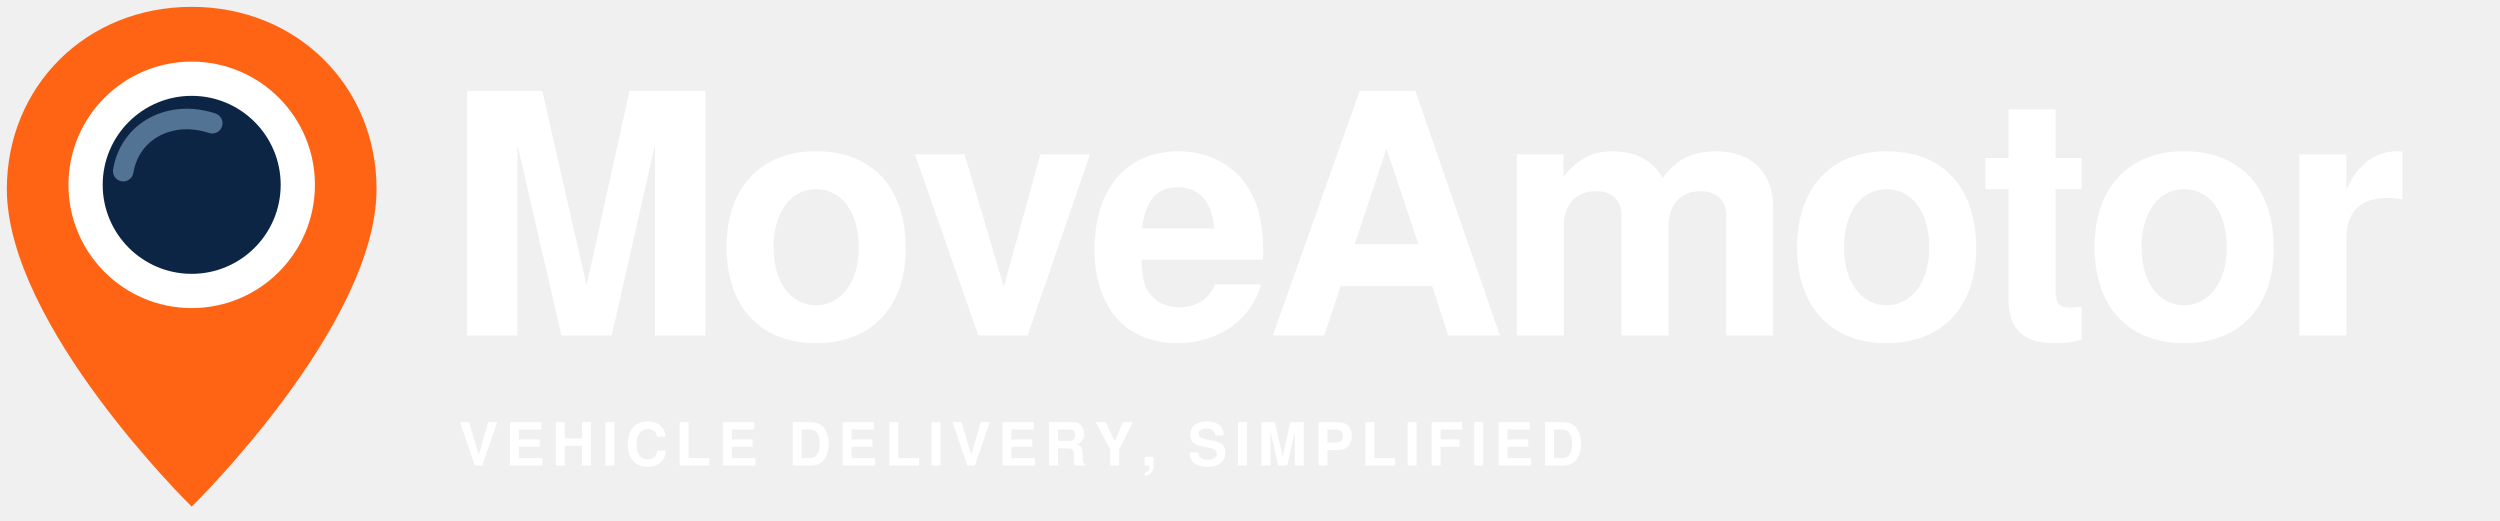
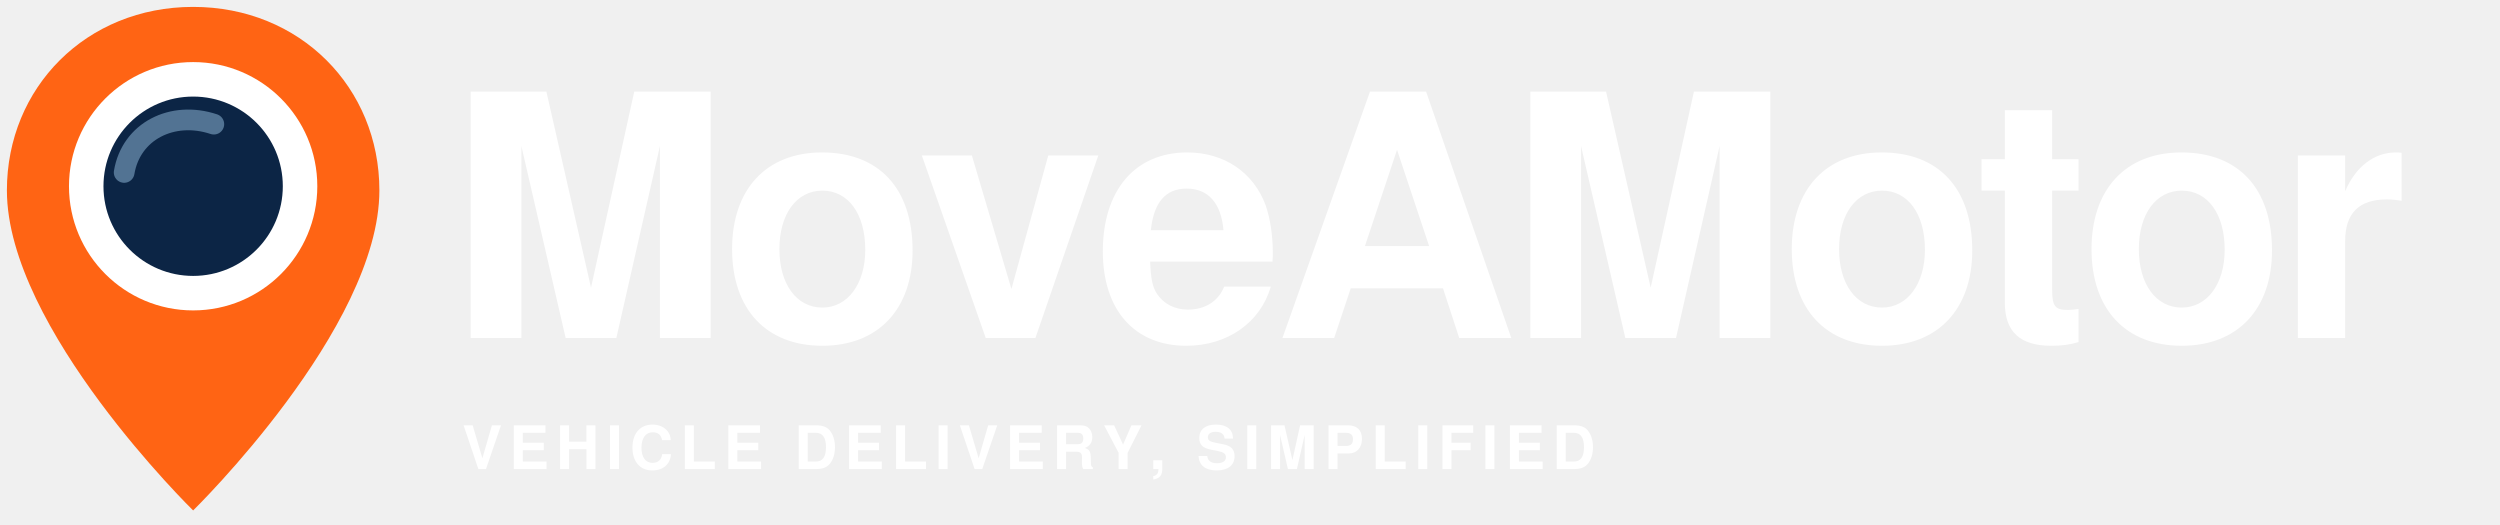
- <svg xmlns="http://www.w3.org/2000/svg" viewBox="0 0 365.173 76" role="img" aria-label="MoveAmotor">
+ <svg xmlns="http://www.w3.org/2000/svg" viewBox="0 0 362.429 76" role="img" aria-label="MoveAMotor">
  <path fill="#ff6414" d="M28 1C12.5 1 1 12.7 1 27.6c0 20 27 46.4 27 46.4s27-26.4 27-46.4C55 12.7 43.5 1 28 1Z" />
  <circle cx="28" cy="27" r="18" fill="white" />
  <circle cx="28" cy="27" r="13" fill="#0c2545" />
  <path d="M18 25c1-6 7-9 13-7" fill="none" stroke="#527393" stroke-width="3" stroke-linecap="round" />
-   <path fill="#fff" d="M75.584 21.168 82.003 49.0H89.353L95.674 21.168V49.0H103.024V13.279H91.95L85.678 41.699L79.21 13.279H68.234V49.0H75.584ZM119.166 22.099C111.081 22.099 106.132 27.44 106.132 36.113C106.132 44.835 111.081 50.127 119.215 50.127C127.3 50.127 132.298 44.835 132.298 36.309C132.298 27.342 127.447 22.099 119.166 22.099ZM119.215 27.636C122.988 27.636 125.438 31.017 125.438 36.211C125.438 41.16 122.89 44.59 119.215 44.59C115.491 44.59 112.992 41.209 112.992 36.113C112.992 31.017 115.491 27.636 119.215 27.636ZM150.106 49.0 159.22 22.54H151.968L146.627 41.895L140.894 22.54H133.642L142.903 49.0ZM184.476 37.926C184.525 37.338 184.525 37.093 184.525 36.75C184.525 34.104 184.133 31.654 183.496 29.792C181.732 24.99 177.469 22.099 172.128 22.099C164.533 22.099 159.878 27.587 159.878 36.456C159.878 44.933 164.484 50.127 171.981 50.127C177.91 50.127 182.712 46.795 184.231 41.552H177.469C176.636 43.659 174.725 44.884 172.226 44.884C170.266 44.884 168.698 44.051 167.718 42.581C167.081 41.601 166.836 40.425 166.738 37.926ZM166.836 33.369C167.277 29.302 168.992 27.342 172.03 27.342C175.166 27.342 177.028 29.449 177.371 33.369ZM209.193 41.797 211.545 49.0H219.091L206.743 13.279H198.609L185.918 49.0H193.415L195.816 41.797ZM207.184 35.672H197.874L202.529 21.707ZM221.562 22.54V49.0H228.422V33.124C228.422 29.841 230.186 27.93 233.126 27.93C235.429 27.93 236.85 29.253 236.85 31.36V49.0H243.71V33.124C243.71 29.89 245.474 27.93 248.414 27.93C250.717 27.93 252.138 29.253 252.138 31.36V49.0H258.998V30.282C258.998 25.137 255.862 22.099 250.57 22.099C247.189 22.099 244.886 23.275 242.828 26.019C241.554 23.52 238.908 22.099 235.625 22.099C232.587 22.099 230.627 23.079 228.373 25.823V22.54ZM275.532 22.099C267.447 22.099 262.498 27.44 262.498 36.113C262.498 44.835 267.447 50.127 275.581 50.127C283.666 50.127 288.664 44.835 288.664 36.309C288.664 27.342 283.813 22.099 275.532 22.099ZM275.581 27.636C279.354 27.636 281.804 31.017 281.804 36.211C281.804 41.16 279.256 44.59 275.581 44.59C271.857 44.59 269.358 41.209 269.358 36.113C269.358 31.017 271.857 27.636 275.581 27.636ZM304.071 23.079H300.249V15.974H293.389V23.079H290.008V27.636H293.389V43.904C293.389 48.069 295.594 50.127 300.102 50.127C301.67 50.127 302.797 49.98 304.071 49.588V44.786C303.385 44.884 303.042 44.933 302.503 44.933C300.69 44.933 300.249 44.394 300.249 42.042V27.636H304.071ZM318.988 22.099C310.903 22.099 305.954 27.44 305.954 36.113C305.954 44.835 310.903 50.127 319.037 50.127C327.122 50.127 332.12 44.835 332.12 36.309C332.12 27.342 327.269 22.099 318.988 22.099ZM319.037 27.636C322.81 27.636 325.26 31.017 325.26 36.211C325.26 41.16 322.712 44.59 319.037 44.59C315.313 44.59 312.814 41.209 312.814 36.113C312.814 31.017 315.313 27.636 319.037 27.636ZM335.865 22.54V49.0H342.725V34.937C342.725 30.919 344.734 28.91 348.752 28.91C349.487 28.91 349.977 28.959 350.908 29.106V22.148C350.516 22.099 350.369 22.099 350.075 22.099C346.939 22.099 344.244 24.157 342.725 27.734V22.54Z" />
+   <path fill="#fff" d="M75.584 21.168 82.003 49.0H89.353L95.674 21.168V49.0H103.024V13.279H91.95L85.678 41.699L79.21 13.279H68.234V49.0H75.584ZM119.166 22.099C111.081 22.099 106.132 27.44 106.132 36.113C106.132 44.835 111.081 50.127 119.215 50.127C127.3 50.127 132.298 44.835 132.298 36.309C132.298 27.342 127.447 22.099 119.166 22.099ZM119.215 27.636C122.988 27.636 125.438 31.017 125.438 36.211C125.438 41.16 122.89 44.59 119.215 44.59C115.491 44.59 112.992 41.209 112.992 36.113C112.992 31.017 115.491 27.636 119.215 27.636ZM150.106 49.0 159.22 22.54H151.968L146.627 41.895L140.894 22.54H133.642L142.903 49.0ZM184.476 37.926C184.525 37.338 184.525 37.093 184.525 36.75C184.525 34.104 184.133 31.654 183.496 29.792C181.732 24.99 177.469 22.099 172.128 22.099C164.533 22.099 159.878 27.587 159.878 36.456C159.878 44.933 164.484 50.127 171.981 50.127C177.91 50.127 182.712 46.795 184.231 41.552H177.469C176.636 43.659 174.725 44.884 172.226 44.884C170.266 44.884 168.698 44.051 167.718 42.581C167.081 41.601 166.836 40.425 166.738 37.926ZM166.836 33.369C167.277 29.302 168.992 27.342 172.03 27.342C175.166 27.342 177.028 29.449 177.371 33.369ZM209.193 41.797 211.545 49.0H219.091L206.743 13.279H198.609L185.918 49.0H193.415L195.816 41.797ZM207.184 35.672H197.874L202.529 21.707ZM229.206 21.168 235.625 49.0H242.975L249.296 21.168V49.0H256.646V13.279H245.572L239.3 41.699L232.832 13.279H221.856V49.0H229.206ZM272.788 22.099C264.703 22.099 259.754 27.44 259.754 36.113C259.754 44.835 264.703 50.127 272.837 50.127C280.922 50.127 285.92 44.835 285.92 36.309C285.92 27.342 281.069 22.099 272.788 22.099ZM272.837 27.636C276.61 27.636 279.06 31.017 279.06 36.211C279.06 41.16 276.512 44.59 272.837 44.59C269.113 44.59 266.614 41.209 266.614 36.113C266.614 31.017 269.113 27.636 272.837 27.636ZM301.327 23.079H297.505V15.974H290.645V23.079H287.264V27.636H290.645V43.904C290.645 48.069 292.85 50.127 297.358 50.127C298.926 50.127 300.053 49.98 301.327 49.588V44.786C300.641 44.884 300.298 44.933 299.759 44.933C297.946 44.933 297.505 44.394 297.505 42.042V27.636H301.327ZM316.244 22.099C308.159 22.099 303.21 27.44 303.21 36.113C303.21 44.835 308.159 50.127 316.293 50.127C324.378 50.127 329.376 44.835 329.376 36.309C329.376 27.342 324.525 22.099 316.244 22.099ZM316.293 27.636C320.066 27.636 322.516 31.017 322.516 36.211C322.516 41.16 319.968 44.59 316.293 44.59C312.569 44.59 310.07 41.209 310.07 36.113C310.07 31.017 312.569 27.636 316.293 27.636ZM333.121 22.54V49.0H339.981V34.937C339.981 30.919 341.99 28.91 346.008 28.91C346.743 28.91 347.233 28.959 348.164 29.106V22.148C347.772 22.099 347.625 22.099 347.331 22.099C344.195 22.099 341.5 24.157 339.981 27.734V22.54Z" />
  <path fill="#fff" d="M70.454 68.0 72.629 61.658H71.315L69.932 66.434L68.522 61.658H67.209L69.349 68.0Z M75.795 65.268H78.831V64.181H75.795V62.745H79.075V61.658H74.49V68.0H79.232V66.912H75.795Z M85.017 65.12V68.0H86.322V61.658H85.008V64.033H82.502V61.658H81.197V68.0H82.502V65.12Z M89.74 61.658H88.435V68.0H89.74Z M97.239 63.807C97.196 63.258 97.083 62.91 96.813 62.554C96.326 61.91 95.543 61.553 94.594 61.553C92.802 61.553 91.689 62.832 91.689 64.885C91.689 66.93 92.793 68.2 94.56 68.2C96.143 68.2 97.187 67.287 97.265 65.834H95.995C95.908 66.643 95.403 67.104 94.594 67.104C93.585 67.104 92.994 66.286 92.994 64.903C92.994 63.502 93.611 62.667 94.638 62.667C95.395 62.667 95.821 63.032 95.995 63.807Z M100.588 61.658H99.283V68.0H103.624V66.912H100.588Z M106.895 65.268H109.931V64.181H106.895V62.745H110.175V61.658H105.59V68.0H110.332V66.912H106.895Z  M115.794 68.0H118.274C119.239 68.0 119.848 67.774 120.283 67.26C120.779 66.669 121.049 65.816 121.049 64.825C121.049 63.841 120.779 62.989 120.283 62.389C119.848 61.875 119.248 61.658 118.274 61.658H115.794ZM117.099 66.912V62.745H118.274C119.257 62.745 119.744 63.432 119.744 64.833C119.744 66.225 119.257 66.912 118.274 66.912Z M124.398 65.268H127.434V64.181H124.398V62.745H127.678V61.658H123.093V68.0H127.835V66.912H124.398Z M131.21 61.658H129.905V68.0H134.246V66.912H131.21Z M137.377 61.658H136.072V68.0H137.377Z M142.397 68.0 144.572 61.658H143.258L141.875 66.434L140.465 61.658H139.152L141.292 68.0Z M147.738 65.268H150.774V64.181H147.738V62.745H151.018V61.658H146.433V68.0H151.175V66.912H147.738Z M154.55 65.486H156.046C156.612 65.486 156.855 65.712 156.855 66.234V66.495C156.847 66.66 156.847 66.817 156.847 66.912C156.847 67.513 156.881 67.695 157.038 68.0H158.439V67.765C158.239 67.652 158.16 67.522 158.16 67.243C158.125 65.373 158.091 65.286 157.282 64.938C157.995 64.659 158.352 64.146 158.352 63.372C158.352 62.867 158.178 62.406 157.873 62.093C157.586 61.797 157.186 61.658 156.646 61.658H153.245V68.0H154.55ZM154.55 64.398V62.745H156.124C156.499 62.745 156.646 62.78 156.812 62.91C156.968 63.041 157.047 63.258 157.047 63.554C157.047 63.859 156.968 64.102 156.812 64.233C156.664 64.355 156.499 64.398 156.124 64.398Z M163.475 65.651 165.485 61.658H164.024L162.814 64.459L161.518 61.658H160.065L162.17 65.651V68.0H163.475Z M167.19 66.73V68.0H167.938C167.955 68.592 167.712 68.931 167.19 69.027V69.514C168.121 69.375 168.53 68.879 168.495 67.922V66.73Z  M178.751 63.589C178.742 62.275 177.864 61.553 176.263 61.553C174.74 61.553 173.862 62.267 173.862 63.502C173.862 64.485 174.358 64.964 175.645 65.207L176.533 65.381C177.403 65.547 177.725 65.79 177.725 66.303C177.725 66.834 177.237 67.156 176.446 67.156C175.558 67.156 175.062 66.782 175.019 66.103H173.749C173.827 67.461 174.758 68.2 176.376 68.2C178.012 68.2 178.977 67.443 178.977 66.147C178.977 65.146 178.473 64.624 177.298 64.398L176.306 64.207C175.376 64.024 175.106 63.841 175.106 63.38C175.106 62.902 175.523 62.597 176.202 62.597C177.029 62.597 177.49 62.945 177.533 63.589Z M182.126 61.658H180.821V68.0H182.126Z M185.571 63.058 186.711 68.0H188.016L189.138 63.058V68.0H190.443V61.658H188.477L187.363 66.704L186.215 61.658H184.266V68.0H185.571Z M193.905 65.738H195.532C196.698 65.738 197.446 64.912 197.446 63.624C197.446 62.354 196.724 61.658 195.401 61.658H192.6V68.0H193.905ZM193.905 64.65V62.745H195.123C195.819 62.745 196.141 63.05 196.141 63.694C196.141 64.346 195.819 64.65 195.123 64.65Z M200.743 61.658H199.438V68.0H203.779V66.912H200.743Z M206.911 61.658H205.606V68.0H206.911Z M210.425 65.268H213.2V64.181H210.425V62.745H213.574V61.658H209.12V68.0H210.425Z M216.645 61.658H215.34V68.0H216.645Z M220.203 65.268H223.239V64.181H220.203V62.745H223.483V61.658H218.898V68.0H223.639V66.912H220.203Z M225.683 68.0H228.163C229.128 68.0 229.737 67.774 230.172 67.26C230.668 66.669 230.938 65.816 230.938 64.825C230.938 63.841 230.668 62.989 230.172 62.389C229.737 61.875 229.137 61.658 228.163 61.658H225.683ZM226.988 66.912V62.745H228.163C229.146 62.745 229.633 63.432 229.633 64.833C229.633 66.225 229.146 66.912 228.163 66.912Z" />
</svg>
